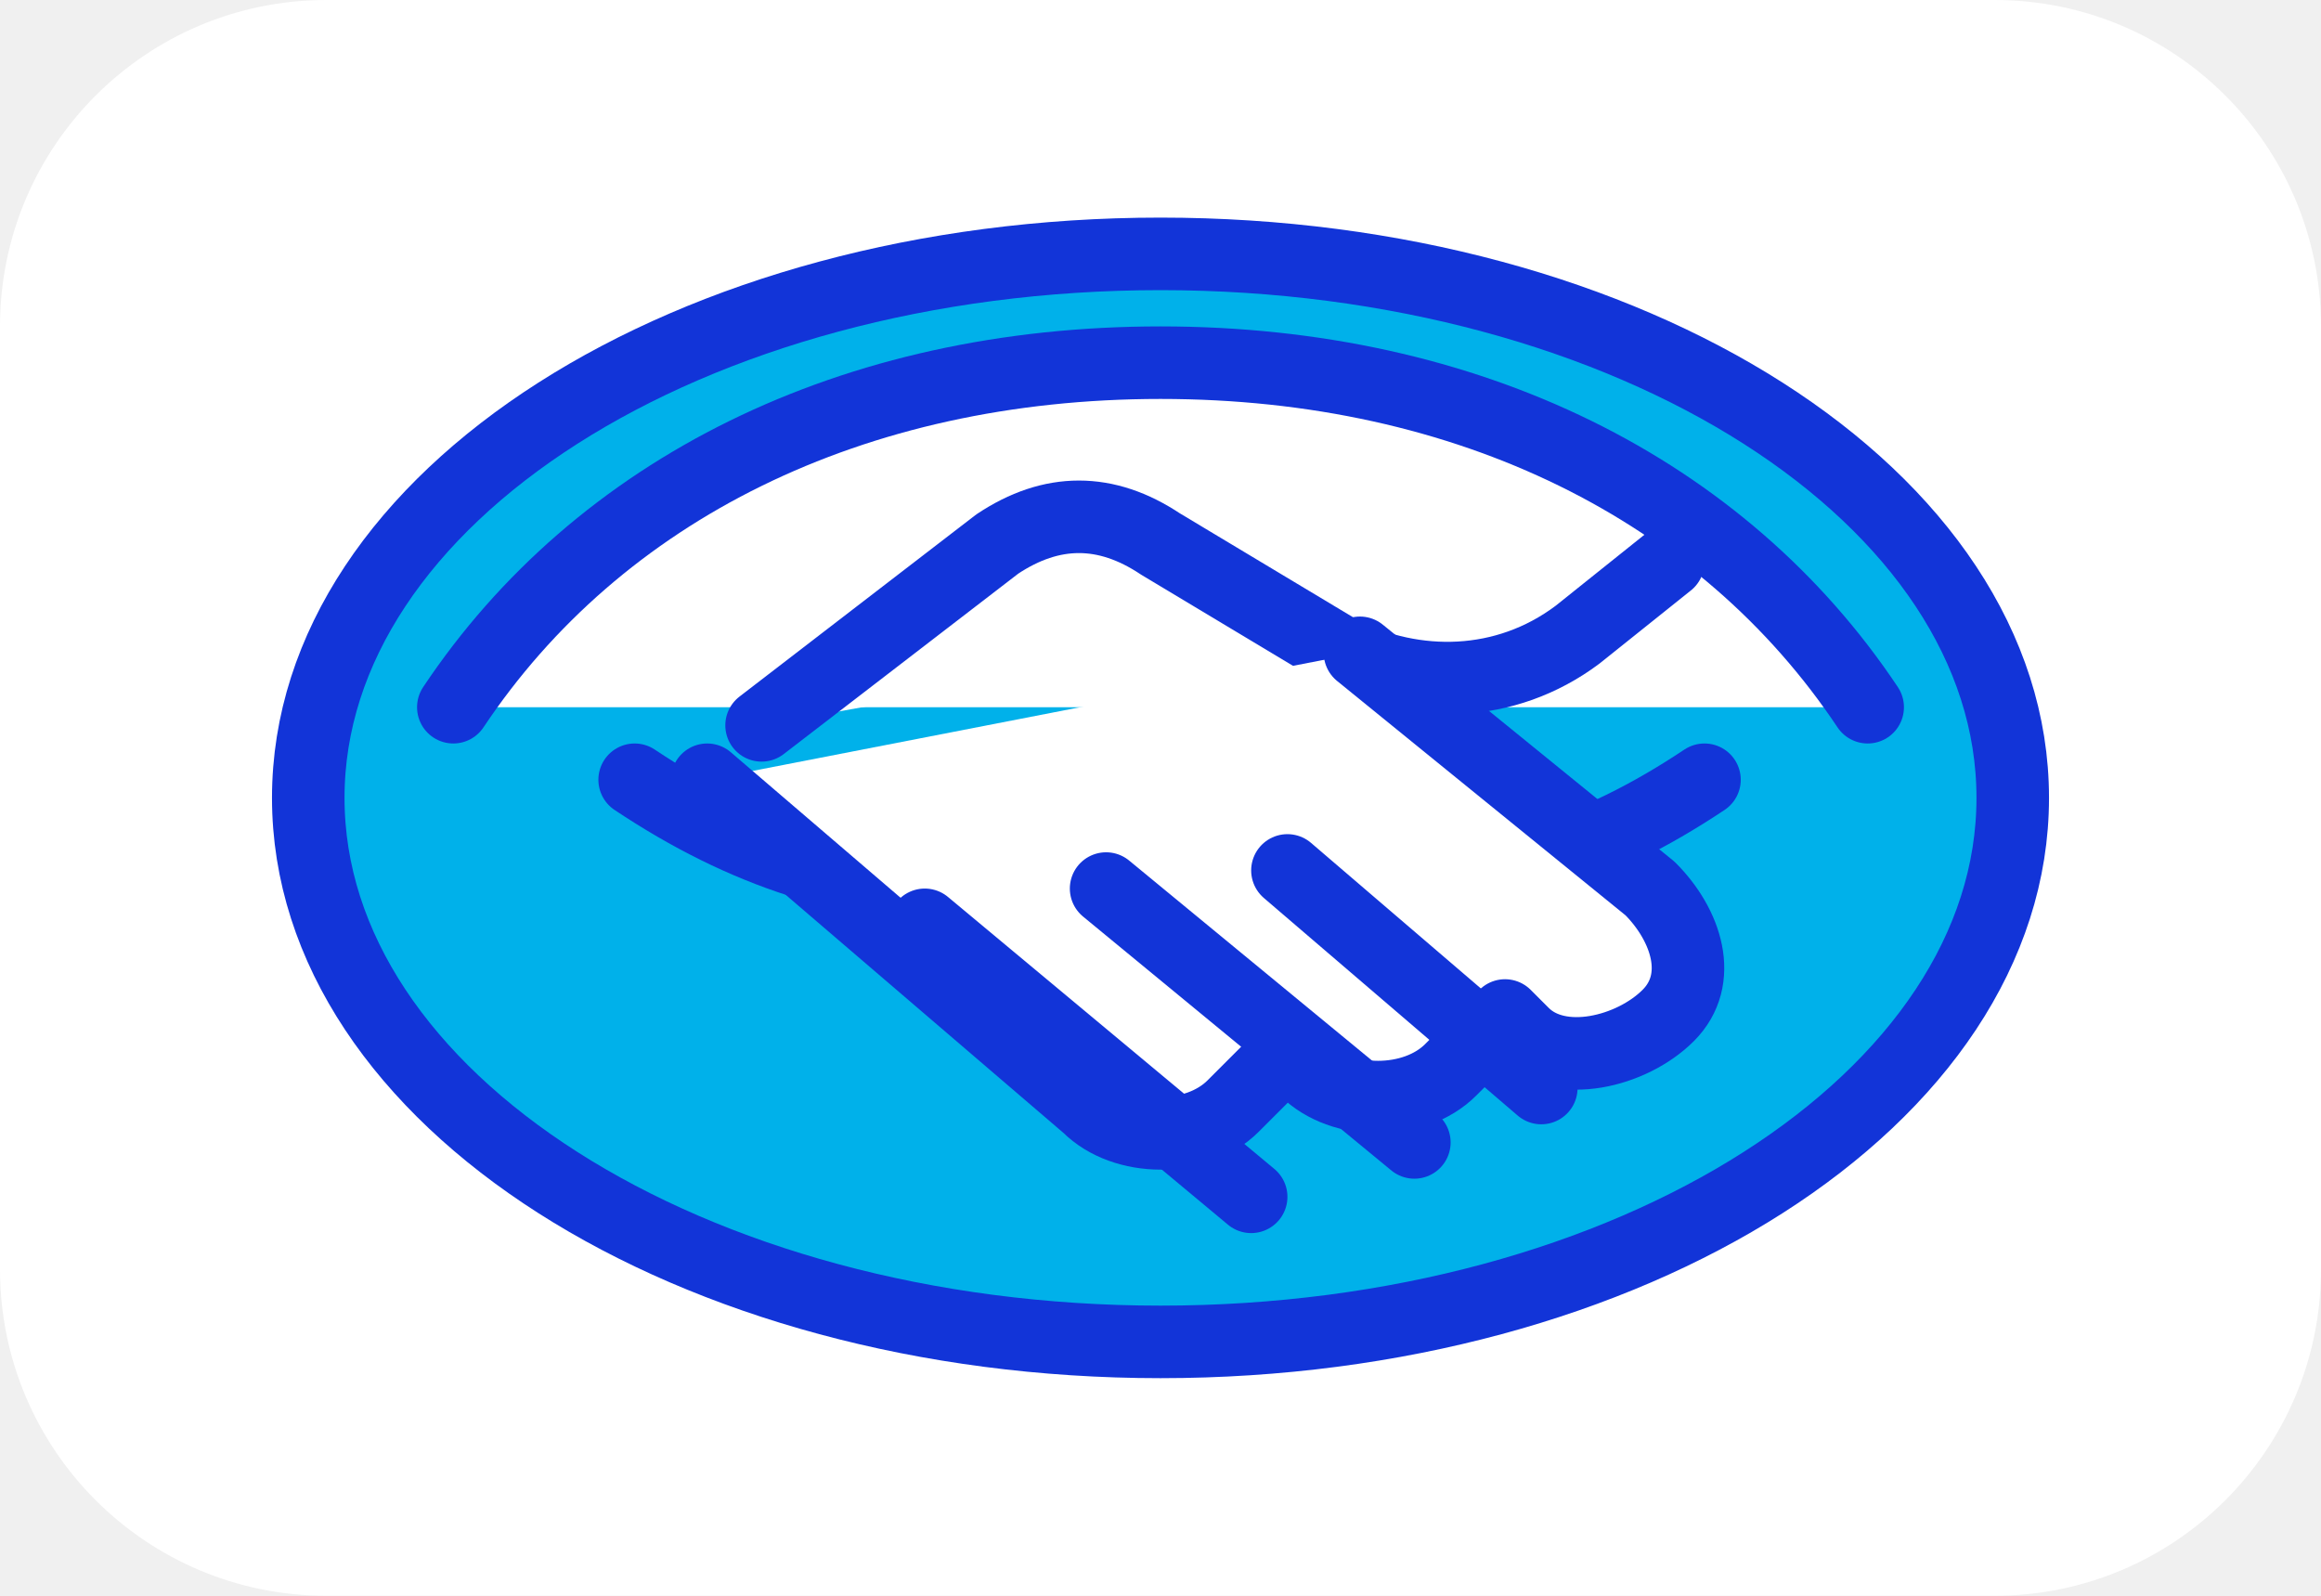
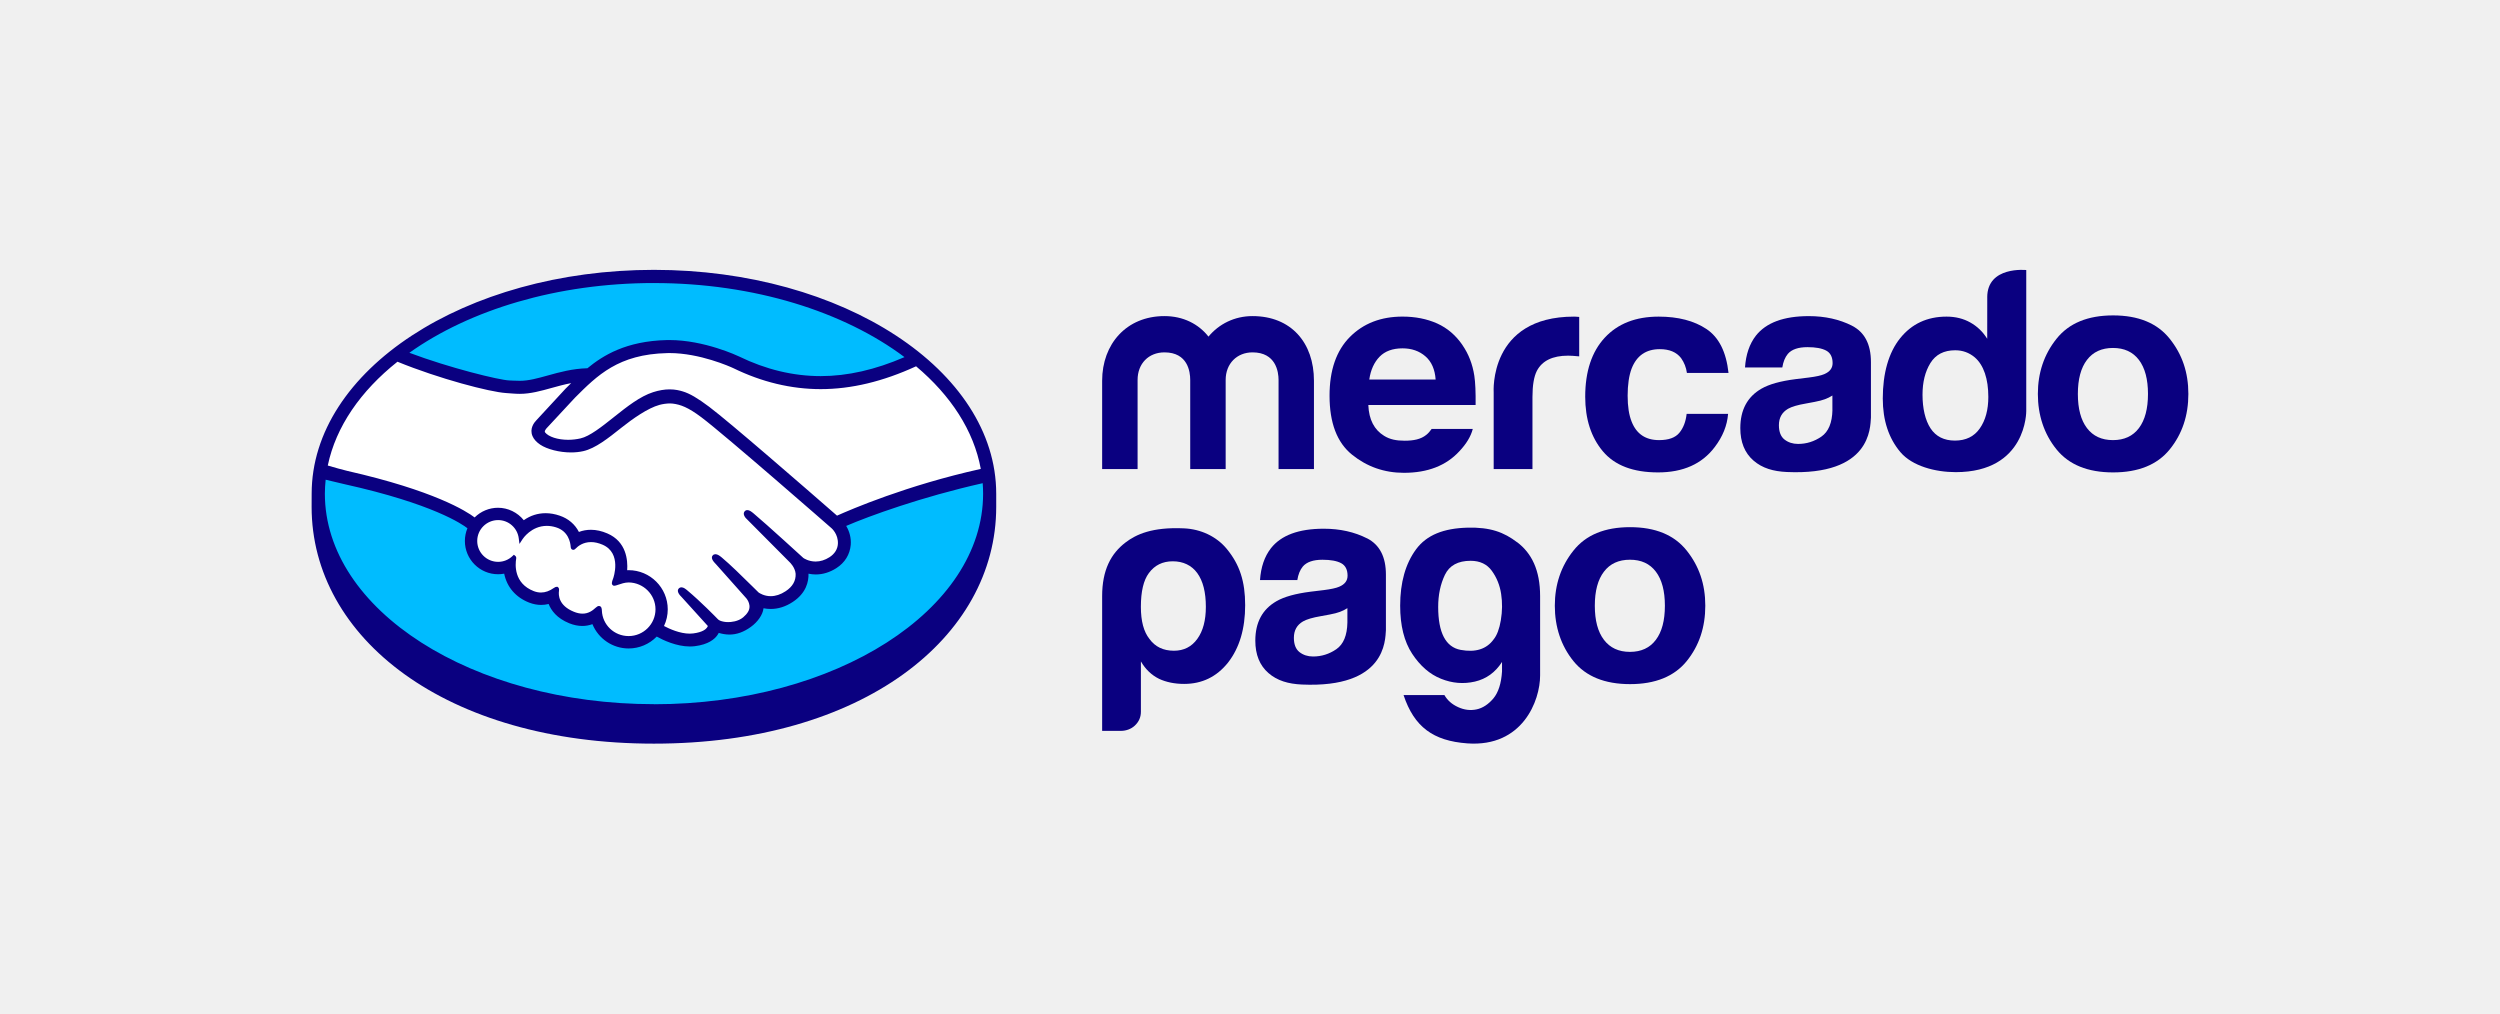
- <svg xmlns="http://www.w3.org/2000/svg" width="128" height="88" viewBox="0 0 128 88" role="img" aria-labelledby="title">
-   <rect width="128" height="88" rx="18" fill="#FFFFFF" />
-   <ellipse cx="64" cy="44" rx="47" ry="30" fill="#00B1EA" />
-   <path d="M25 39c8-12 22-19 39-19s31 7 39 19" fill="#FFFFFF" />
-   <path d="M25 39c8-12 22-19 39-19s31 7 39 19" fill="none" stroke="#1234D8" stroke-width="4" stroke-linecap="round" />
-   <path d="M35 43c6 4 12 6 19 6h20c8 0 14-2 20-6" fill="none" stroke="#1234D8" stroke-width="4" stroke-linecap="round" />
-   <path d="M42 40l13-10c3-2 6-2 9 0l10 6c4 2 9 2 13-1l5-4" fill="#FFFFFF" />
-   <path d="M42 40l13-10c3-2 6-2 9 0l10 6c4 2 9 2 13-1l5-4" fill="none" stroke="#1234D8" stroke-width="4" stroke-linecap="round" stroke-linejoin="round" />
-   <path d="M39 43l21 18c2 2 6 2 8 0l3-3 1 1c2 2 6 2 8 0l3-3 1 1c2 2 6 1 8-1 2-2 1-5-1-7L75 36" fill="#FFFFFF" />
-   <path d="M39 43l21 18c2 2 6 2 8 0l3-3 1 1c2 2 6 2 8 0l3-3 1 1c2 2 6 1 8-1 2-2 1-5-1-7L75 36" fill="none" stroke="#1234D8" stroke-width="4" stroke-linecap="round" stroke-linejoin="round" />
-   <path d="M51 51l18 15M61 49l17 14M71 48l14 12" stroke="#1234D8" stroke-width="4" stroke-linecap="round" />
-   <ellipse cx="64" cy="44" rx="47" ry="30" fill="none" stroke="#1234D8" stroke-width="4" />
+ <svg xmlns="http://www.w3.org/2000/svg" id="logos" viewBox="0 0 1048.82 425.2">
+   <defs>
+     <style>
+       .cls-1 {
+         fill: #0a0080;
+       }
+ 
+       .cls-1, .cls-2, .cls-3 {
+         stroke-width: 0px;
+       }
+ 
+       .cls-2 {
+         fill: #fff;
+       }
+ 
+       .cls-3 {
+         fill: #00bcff;
+       }
+     </style>
+   </defs>
+   <path class="cls-3" d="m274.38,116.94c-77.83,0-140.91,40.36-140.91,90.15s63.09,94.05,140.91,94.05,140.91-44.27,140.91-94.05-63.09-90.15-140.91-90.15Z" />
+   <path class="cls-2" d="m228.53,179.22c-.07.14-1.45,1.56-.55,2.71,2.18,2.78,8.91,4.38,15.72,2.85,4.05-.91,9.25-5.04,14.28-9.03,5.45-4.33,10.86-8.67,16.3-10.39,5.76-1.83,9.45-1.05,11.89-.31,2.67.8,5.82,2.56,10.84,6.32,9.45,7.1,47.43,40.26,54,45.99,5.28-2.39,30.47-12.56,62.39-19.6-2.78-17.02-13.01-33.25-28.72-45.99-21.89,9.19-50.42,14.7-76.58,1.93-.13-.05-14.29-6.75-28.25-6.42-20.75.48-29.74,9.46-39.25,18.97l-12.05,12.99Z" />
+   <path class="cls-2" d="m349.44,220.97c-.45-.4-44.67-39.09-54.69-46.62-5.8-4.35-9.02-5.46-12.41-5.89-1.76-.23-4.2.1-5.9.57-4.66,1.27-10.75,5.34-16.16,9.63-5.6,4.46-10.88,8.66-15.79,9.76-6.26,1.4-13.91-.25-17.4-2.61-1.41-.95-2.41-2.05-2.89-3.16-1.29-2.99,1.09-5.38,1.48-5.78l12.2-13.2c1.42-1.41,2.85-2.83,4.31-4.23-3.94.51-7.58,1.52-11.12,2.5-4.42,1.24-8.68,2.42-12.98,2.42-1.8,0-11.42-1.58-13.25-2.07-11.05-3.02-23.56-5.97-38.04-12.73-17.35,12.91-28.65,28.77-32,46.56,2.49.66,9.02,2.15,10.71,2.52,39.26,8.73,51.49,17.72,53.71,19.6,2.4-2.67,5.87-4.36,9.73-4.36,4.35,0,8.26,2.19,10.64,5.56,2.25-1.78,5.35-3.3,9.36-3.29,1.82,0,3.71.34,5.62.98,4.43,1.52,6.72,4.47,7.9,7.14,1.48-.67,3.31-1.17,5.46-1.16,2.12,0,4.32.48,6.53,1.44,7.24,3.11,8.36,10.22,7.71,15.58.52-.06,1.04-.08,1.56-.08,8.58,0,15.56,6.98,15.56,15.57,0,2.66-.68,5.16-1.86,7.35,2.34,1.31,8.29,4.28,13.52,3.62,4.17-.53,5.76-1.95,6.32-2.76.39-.55.8-1.2.42-1.66l-11.08-12.3s-1.82-1.73-1.22-2.39c.62-.68,1.75.3,2.55.96,5.64,4.71,12.52,11.81,12.52,11.81.12.08.57.98,3.12,1.43,2.19.39,6.07.17,8.76-2.04.67-.56,1.35-1.25,1.93-1.97-.05.04-.09.08-.13.1,2.84-3.63-.32-7.29-.32-7.29l-12.93-14.52s-1.85-1.71-1.22-2.4c.56-.6,1.75.3,2.56.98,4.09,3.42,9.88,9.23,15.42,14.66,1.09.79,5.96,3.8,12.41-.43,3.92-2.57,4.7-5.73,4.59-8.1-.27-3.15-2.73-5.4-2.73-5.4l-17.66-17.76s-1.87-1.59-1.21-2.4c.54-.68,1.75.3,2.55.96,5.62,4.71,20.86,18.68,20.86,18.68.22.15,5.48,3.9,11.99-.24,2.33-1.49,3.81-3.73,3.94-6.34.22-4.52-2.96-7.2-2.96-7.2Z" />
+   <path class="cls-2" d="m263.76,243.48c-2.74-.03-5.74,1.6-6.13,1.36-.22-.14.17-1.24.42-1.88.27-.63,3.87-11.48-4.92-15.25-6.73-2.89-10.85.36-12.26,1.83-.37.38-.54.35-.58-.13-.14-1.96-1.01-7.24-6.82-9.02-8.3-2.54-13.64,3.25-14.99,5.35-.61-4.73-4.61-8.4-9.5-8.41-5.32,0-9.64,4.3-9.65,9.63,0,5.32,4.31,9.64,9.64,9.64,2.59,0,4.93-1.03,6.66-2.69.06.05.08.14.05.32-.41,2.39-1.15,11.04,7.92,14.57,3.64,1.41,6.73.36,9.29-1.43.76-.54.89-.31.78.41-.33,2.23.09,6.99,6.77,9.7,5.08,2.07,8.09-.04,10.07-1.87.86-.78,1.09-.65,1.14.56.24,6.44,5.59,11.56,12.09,11.57,6.7,0,12.13-5.41,12.13-12.1,0-6.7-5.42-12.06-12.12-12.13Z" />
+   <path class="cls-1" d="m274.35,113.21c-79.31,0-143.6,42.18-143.6,93.92,0,1.34-.02,5.03-.02,5.5,0,54.9,56.19,99.35,143.6,99.35s143.61-44.45,143.61-99.34v-5.51c0-51.74-64.29-93.92-143.59-93.92Zm137.12,83.51c-31.21,6.94-54.49,17.01-60.32,19.61-13.62-11.89-45.1-39.26-53.63-45.66-4.87-3.67-8.2-5.6-11.12-6.47-1.31-.4-3.12-.85-5.45-.85-2.17,0-4.5.39-6.93,1.17-5.51,1.75-11,6.11-16.31,10.33l-.27.22c-4.95,3.93-10.06,8-13.93,8.86-1.69.38-3.43.58-5.16.58-4.34,0-8.23-1.26-9.69-3.12-.24-.31-.08-.81.48-1.52l.07-.1,11.99-12.91c9.39-9.39,18.25-18.25,38.66-18.72.34-.01.68-.02,1.02-.02,12.7.01,25.4,5.69,26.83,6.36,11.91,5.81,24.21,8.76,36.56,8.77,12.85,0,26.11-3.17,40.05-9.58,14.56,12.24,24.21,26.99,27.15,43.06Zm-137.1-77.97c42.1,0,79.76,12.07,105.09,31.07-12.24,5.3-23.91,7.97-35.17,7.97-11.52-.01-23.03-2.78-34.21-8.23-.59-.28-14.61-6.89-29.2-6.9-.38,0-.77,0-1.15.01-17.14.4-26.8,6.49-33.29,11.82-6.31.16-11.76,1.68-16.61,3.03-4.33,1.2-8.06,2.24-11.7,2.24-1.5,0-4.2-.14-4.44-.15-4.18-.13-25.18-5.28-41.95-11.61,25.27-17.96,61.89-29.26,102.64-29.26Zm-107.61,33.01c17.51,7.16,38.76,12.7,45.48,13.13,1.87.12,3.87.34,5.87.34,4.46,0,8.91-1.25,13.21-2.45,2.54-.71,5.35-1.49,8.3-2.05-.79.77-1.58,1.56-2.37,2.35l-12.17,13.17c-.96.97-3.04,3.55-1.67,6.73.54,1.28,1.65,2.51,3.2,3.55,2.9,1.95,8.1,3.28,12.92,3.28,1.83,0,3.57-.18,5.15-.54,5.11-1.14,10.46-5.41,16.13-9.92,4.52-3.59,10.94-8.15,15.86-9.49,1.38-.37,3.06-.61,4.42-.61.41,0,.79.02,1.14.07,3.24.41,6.38,1.51,11.99,5.72,10,7.51,54.22,46.2,54.65,46.58.03.02,2.85,2.46,2.65,6.5-.11,2.26-1.36,4.26-3.54,5.65-1.89,1.2-3.83,1.81-5.8,1.81-2.96,0-4.99-1.39-5.13-1.48-.16-.13-15.31-14.03-20.89-18.7-.89-.74-1.75-1.4-2.62-1.4-.47,0-.88.2-1.16.55-.88,1.08.1,2.58,1.26,3.56l17.7,17.8s2.21,2.06,2.45,4.79c.14,2.95-1.27,5.42-4.2,7.34-2.09,1.38-4.2,2.07-6.27,2.07-2.72,0-4.63-1.24-5.05-1.53l-2.54-2.5c-4.64-4.57-9.43-9.29-12.94-12.21-.86-.71-1.77-1.37-2.64-1.37-.43,0-.82.16-1.12.48-.4.44-.68,1.24.32,2.57.4.55.89,1,.89,1l12.91,14.51c.1.13,2.66,3.17.29,6.19l-.46.58c-.39.42-.8.82-1.2,1.16-2.2,1.81-5.14,2-6.31,2-.63,0-1.22-.05-1.75-.15-1.27-.23-2.13-.58-2.55-1.07l-.16-.16c-.7-.73-7.21-7.38-12.6-11.87-.71-.6-1.6-1.34-2.51-1.34-.45,0-.85.18-1.17.52-1.06,1.17.54,2.91,1.22,3.55l11.01,12.15c-.01.11-.15.36-.41.74-.4.55-1.73,1.88-5.73,2.38-.48.06-.98.09-1.46.09-4.12,0-8.52-2-10.79-3.2,1.03-2.18,1.57-4.58,1.57-6.98,0-9.07-7.36-16.44-16.43-16.45-.19,0-.4,0-.59.01.29-4.14-.29-11.98-8.34-15.43-2.32-1-4.63-1.52-6.87-1.52-1.76,0-3.45.3-5.04.91-1.67-3.24-4.44-5.6-8.04-6.83-2-.69-3.98-1.04-5.9-1.04-3.35,0-6.44.99-9.19,2.94-2.64-3.28-6.62-5.22-10.81-5.22-3.67,0-7.2,1.47-9.81,4.06-3.43-2.62-17.03-11.26-53.44-19.53-1.74-.39-5.69-1.52-8.17-2.25,3.41-16.34,13.8-31.27,29.2-43.52Zm67.54,94.78l-.39-.35h-.4c-.32,0-.66.13-1.11.45-1.86,1.31-3.63,1.94-5.44,1.94-1,0-2.02-.2-3.04-.59-8.44-3.29-7.78-11.25-7.36-13.65.06-.49-.06-.86-.37-1.12l-.6-.49-.56.53c-1.65,1.59-3.8,2.45-6.06,2.45-4.83,0-8.77-3.93-8.76-8.77,0-4.83,3.94-8.76,8.78-8.75,4.37,0,8.09,3.28,8.64,7.65l.3,2.35,1.29-1.99c.14-.23,3.69-5.59,10.2-5.58,1.24,0,2.52.2,3.81.6,5.19,1.58,6.07,6.29,6.2,8.25.09,1.14.91,1.2,1.06,1.2.45,0,.78-.28,1.01-.53.98-1.02,3.11-2.72,6.45-2.72,1.53,0,3.15.37,4.83,1.09,8.25,3.54,4.51,14.02,4.47,14.13-.71,1.74-.74,2.5-.07,2.95l.32.15h.24c.37,0,.83-.16,1.6-.42,1.12-.39,2.81-.97,4.4-.97h0c6.21.07,11.26,5.13,11.26,11.26,0,6.2-5.06,11.24-11.27,11.24-6.07,0-11.01-4.73-11.23-10.74-.02-.52-.07-1.88-1.23-1.88-.47,0-.89.29-1.36.72-1.34,1.24-3.04,2.49-5.52,2.49-1.13,0-2.35-.26-3.64-.79-6.41-2.6-6.5-7-6.24-8.77.07-.47.09-.96-.23-1.35Zm40.07,48.88c-76.26,0-138.08-39.55-138.08-88.33,0-1.96.14-3.91.33-5.84.61.15,6.67,1.59,7.92,1.88,37.19,8.26,49.48,16.85,51.56,18.48-.7,1.69-1.07,3.51-1.07,5.35,0,7.69,6.25,13.95,13.93,13.95.86,0,1.72-.08,2.56-.24,1.16,5.66,4.86,9.95,10.51,12.15,1.65.63,3.32.96,4.97.96,1.06,0,2.13-.13,3.17-.39,1.05,2.65,3.39,5.96,8.65,8.09,1.84.74,3.68,1.13,5.47,1.13,1.46,0,2.89-.26,4.25-.76,2.52,6.13,8.51,10.2,15.19,10.2,4.43,0,8.68-1.8,11.78-4.99,2.65,1.48,8.25,4.15,13.91,4.16.73,0,1.41-.05,2.11-.13,5.62-.71,8.23-2.91,9.43-4.62.22-.3.41-.62.58-.95,1.32.38,2.78.69,4.46.7,3.07,0,6.01-1.05,8.99-3.21,2.93-2.11,5.01-5.14,5.31-7.72,0-.03,0-.07.01-.11.99.2,2,.3,3.01.3,3.16,0,6.27-.98,9.24-2.93,5.73-3.75,6.72-8.66,6.63-11.87,1.01.21,2.03.32,3.05.32,2.96,0,5.88-.89,8.65-2.66,3.55-2.27,5.69-5.75,6.02-9.79.21-2.75-.47-5.53-1.91-7.91,9.58-4.13,31.48-12.12,57.27-17.93.11,1.46.17,2.93.17,4.41,0,48.78-61.82,88.33-138.07,88.33Z" />
+   <g>
+     <path class="cls-1" d="m910.26,142.12c-5.21-6.54-13.13-9.8-23.75-9.8s-18.53,3.27-23.74,9.8c-5.22,6.53-7.83,14.25-7.83,23.16s2.61,16.81,7.83,23.26c5.21,6.43,13.13,9.65,23.74,9.65s18.54-3.22,23.75-9.65c5.22-6.45,7.82-14.19,7.82-23.26s-2.6-16.63-7.82-23.16Zm-12.92,37.48c-2.53,3.35-6.15,5.04-10.89,5.04s-8.36-1.69-10.91-5.04c-2.55-3.35-3.82-8.13-3.82-14.32s1.27-10.95,3.82-14.29c2.55-3.34,6.19-5.01,10.91-5.01s8.35,1.67,10.89,5.01c2.53,3.34,3.8,8.11,3.8,14.29s-1.27,10.97-3.8,14.32Z" />
+     <path class="cls-1" d="m776.98,136.65c-5.29-2.68-11.34-4.03-18.15-4.03-10.47,0-17.86,2.73-22.17,8.18-2.71,3.49-4.22,7.95-4.58,13.37h15.65c.38-2.4,1.15-4.29,2.31-5.69,1.61-1.89,4.36-2.84,8.23-2.84,3.46,0,6.08.48,7.88,1.45,1.78.96,2.68,2.72,2.68,5.26,0,2.09-1.16,3.61-3.49,4.61-1.3.57-3.46,1.04-6.48,1.42l-5.55.68c-6.3.8-11.08,2.13-14.32,3.99-5.92,3.41-8.88,8.93-8.88,16.55,0,5.87,1.83,10.41,5.52,13.61,3.67,3.21,8.34,4.55,13.98,4.81,35.37,1.59,34.98-18.64,35.3-22.84v-23.27c0-7.47-2.65-12.55-7.93-15.25Zm-8.22,35.32c-.11,5.42-1.66,9.15-4.64,11.2-2.99,2.05-6.24,3.07-9.78,3.07-2.24,0-4.14-.63-5.7-1.85-1.56-1.23-2.34-3.24-2.34-6.01,0-3.1,1.28-5.39,3.83-6.88,1.51-.87,3.99-1.61,7.45-2.2l3.69-.69c1.84-.35,3.28-.73,4.34-1.13,1.07-.38,2.1-.9,3.13-1.55v6.03Z" />
+     <path class="cls-1" d="m696.32,146.48c4.05,0,7.01,1.25,8.94,3.75,1.31,1.84,2.13,3.93,2.45,6.24h17.45c-.95-8.81-4.03-14.95-9.24-18.43-5.22-3.47-11.9-5.21-20.07-5.21-9.61,0-17.15,2.95-22.61,8.84-5.46,5.9-8.2,14.15-8.2,24.75,0,9.38,2.47,17.04,7.42,22.93,4.95,5.89,12.66,8.84,23.14,8.84s18.42-3.53,23.76-10.61c3.35-4.38,5.23-9.03,5.62-13.94h-17.39c-.36,3.25-1.37,5.9-3.06,7.94-1.67,2.03-4.5,3.06-8.5,3.06-5.63,0-9.47-2.57-11.5-7.72-1.12-2.75-1.69-6.38-1.69-10.91s.57-8.54,1.69-11.43c2.12-5.39,6.05-8.1,11.79-8.1Z" />
+     <path class="cls-1" d="m660.36,132.83c-35.85,0-33.72,31.73-33.72,31.73v32.24h16.27v-30.23c0-4.96.63-8.62,1.86-11.01,2.23-4.23,6.6-6.35,13.1-6.35.49,0,1.13.03,1.92.07.79.04,1.69.11,2.73.23v-16.55c-.72-.05-1.19-.07-1.39-.1-.21-.02-.46-.03-.77-.03Z" />
+     <path class="cls-1" d="m613.6,144.85c-2.81-4.16-6.38-7.21-10.68-9.15-4.31-1.92-9.15-2.88-14.52-2.88-9.06,0-16.42,2.85-22.1,8.56-5.67,5.72-8.52,13.92-8.52,24.63,0,11.43,3.15,19.67,9.44,24.74,6.28,5.06,13.54,7.61,21.76,7.61,9.96,0,17.71-3.01,23.24-9.02,2.99-3.16,4.86-6.29,5.65-9.38h-17.26c-.68.98-1.41,1.81-2.22,2.46-2.3,1.89-5.42,2.47-9.09,2.47-3.47,0-6.2-.52-8.66-2.07-4.06-2.5-6.35-6.72-6.59-12.91h45.01c.06-5.34-.11-9.43-.54-12.27-.74-4.84-2.4-9.1-4.92-12.77Zm-39.15,14.38c.58-4.02,2.03-7.2,4.3-9.56,2.29-2.35,5.5-3.53,9.65-3.53,3.81,0,7.01,1.11,9.59,3.34,2.57,2.22,4,5.48,4.3,9.75h-27.83Z" />
+     <path class="cls-1" d="m525.46,132.61c-7.55,0-14.08,3.31-18.47,8.61-4.17-5.3-10.59-8.61-18.48-8.61-15.89,0-26.13,11.67-26.13,27.12v37.06h14.87v-37.41c0-6.83,4.62-11.55,11.27-11.55,9.8,0,10.81,8.13,10.81,11.55v37.41h14.87v-37.41c0-6.83,4.73-11.55,11.26-11.55,9.8,0,10.93,8.13,10.93,11.55v37.41h14.85v-37.06c0-15.93-9.56-27.12-25.79-27.12Z" />
+     <path class="cls-1" d="m833.71,124.7l-.02,17.43c-1.81-2.92-4.17-5.2-7.08-6.83-2.9-1.64-6.23-2.47-9.98-2.47-8.13,0-14.6,3.03-19.46,9.06-4.86,6.05-7.29,14.77-7.29,25.31,0,9.15,2.47,16.65,7.4,22.49,4.93,5.83,14.6,8.39,23.19,8.39,29.95,0,29.6-25.68,29.6-25.68v-59.11s-16.37-1.75-16.37,11.41Zm-3.13,55.04c-2.37,3.4-5.86,5.1-10.43,5.1s-7.98-1.72-10.23-5.13c-2.25-3.43-3.37-8.41-3.37-14.11,0-5.3,1.1-9.72,3.31-13.29,2.21-3.57,5.67-5.36,10.4-5.36,3.1,0,5.82.98,8.17,2.94,3.81,3.25,5.73,9.09,5.73,16.64,0,5.4-1.2,9.81-3.58,13.21Z" />
+   </g>
+   <path class="cls-1" d="m496.75,221.66c-13.4-.63-20.16,2.56-24.57,5.93-6.09,4.65-9.8,11.53-9.8,22.52v56.51h7.88c2.11,0,4.22-.73,5.77-2.16,1.74-1.6,2.61-3.56,2.61-5.86v-21.12c1.92,3.31,4.45,5.74,7.65,7.32,3.03,1.41,6.53,2.12,10.51,2.12,7.49,0,13.64-2.98,18.41-8.97,4.78-6.15,7.17-14.15,7.17-24.06s-2.26-16.97-7.68-23.57c-4.38-5.34-11.04-8.35-17.94-8.66Zm5.55,46.38c-2.39,3.31-5.66,4.96-9.8,4.96-4.46,0-7.89-1.64-10.28-4.96-2.39-2.99-3.59-7.45-3.59-13.45,0-6.43,1.11-11.16,3.34-14.15,2.4-3.29,5.75-4.96,10.05-4.96s7.89,1.66,10.28,4.96c2.4,3.31,3.59,8.02,3.59,14.15,0,5.68-1.19,10.14-3.59,13.45Z" />
+   <path class="cls-1" d="m636.47,227.49c-5.53-4.19-11.18-6.38-20.89-6.12-9.86.27-17.03,3.03-21.49,9.07-4.46,6.05-6.68,13.95-6.68,23.68,0,8.33,1.68,15.04,5.04,20.17,3.37,5.1,7.4,8.6,12.1,10.47,4.68,1.89,9.42,2.28,14.2,1.19,4.77-1.11,8.57-3.84,11.39-8.24v3.99c-.32,5.03-1.53,8.8-3.63,11.32-2.13,2.5-4.47,4.04-7.06,4.59-2.56.54-5.16.24-7.73-.95-2.59-1.17-4.5-2.87-5.75-5.06h-17.14c4.44,13.34,12.41,19.23,26.77,20.27,23.16,1.67,30.54-17.94,30.52-28.52v-33.25c0-10.99-3.58-18.03-9.63-22.63Zm-6.81,32.66c-.63,3.68-1.64,6.4-3.06,8.12-2.97,4.08-7.6,5.53-13.84,4.37-6.27-1.19-9.4-7.2-9.4-18.03,0-5.03.93-9.51,2.82-13.45,1.88-3.91,5.47-5.89,10.79-5.89,3.91,0,6.89,1.42,8.92,4.24,2.04,2.83,3.34,6.05,3.88,9.67.55,3.61.5,7.27-.12,10.96Z" />
+   <path class="cls-1" d="m573.49,225.84c-5.29-2.67-11.34-4.03-18.15-4.03-10.47,0-17.85,2.73-22.15,8.19-2.7,3.48-4.22,7.94-4.58,13.36h15.65c.38-2.39,1.15-4.29,2.3-5.68,1.61-1.89,4.36-2.85,8.23-2.85,3.47,0,6.09.48,7.88,1.45,1.78.96,2.67,2.72,2.67,5.26,0,2.08-1.16,3.62-3.49,4.6-1.3.57-3.46,1.04-6.48,1.42l-5.54.67c-6.3.8-11.09,2.13-14.31,3.99-5.93,3.41-8.88,8.92-8.88,16.54,0,5.87,1.83,10.41,5.52,13.61,3.67,3.21,8.34,4.55,13.99,4.81,35.36,1.58,34.96-18.64,35.28-22.84v-23.27c0-7.46-2.63-12.54-7.92-15.24Zm-8.22,35.31c-.1,5.43-1.66,9.15-4.63,11.2-2.98,2.05-6.24,3.07-9.78,3.07-2.24,0-4.13-.63-5.7-1.85-1.56-1.23-2.34-3.23-2.34-6,0-3.1,1.28-5.39,3.83-6.87,1.52-.87,3.99-1.61,7.45-2.2l3.7-.68c1.84-.35,3.29-.72,4.33-1.12,1.07-.39,2.11-.91,3.14-1.56v6.03Z" />
+   <path class="cls-1" d="m707.61,230.97c-5.22-6.54-13.14-9.81-23.76-9.81s-18.52,3.26-23.73,9.81c-5.22,6.53-7.83,14.24-7.83,23.15s2.61,16.8,7.83,23.25c5.21,6.42,13.13,9.64,23.73,9.64s18.53-3.22,23.76-9.64c5.21-6.45,7.81-14.19,7.81-23.25s-2.6-16.62-7.81-23.15Zm-12.93,37.46c-2.53,3.36-6.15,5.05-10.87,5.05s-8.36-1.69-10.91-5.05c-2.56-3.35-3.83-8.12-3.83-14.31s1.27-10.95,3.83-14.29c2.54-3.34,6.18-5.01,10.91-5.01s8.35,1.67,10.87,5.01c2.53,3.34,3.79,8.1,3.79,14.29s-1.26,10.96-3.79,14.31Z" />
</svg>
